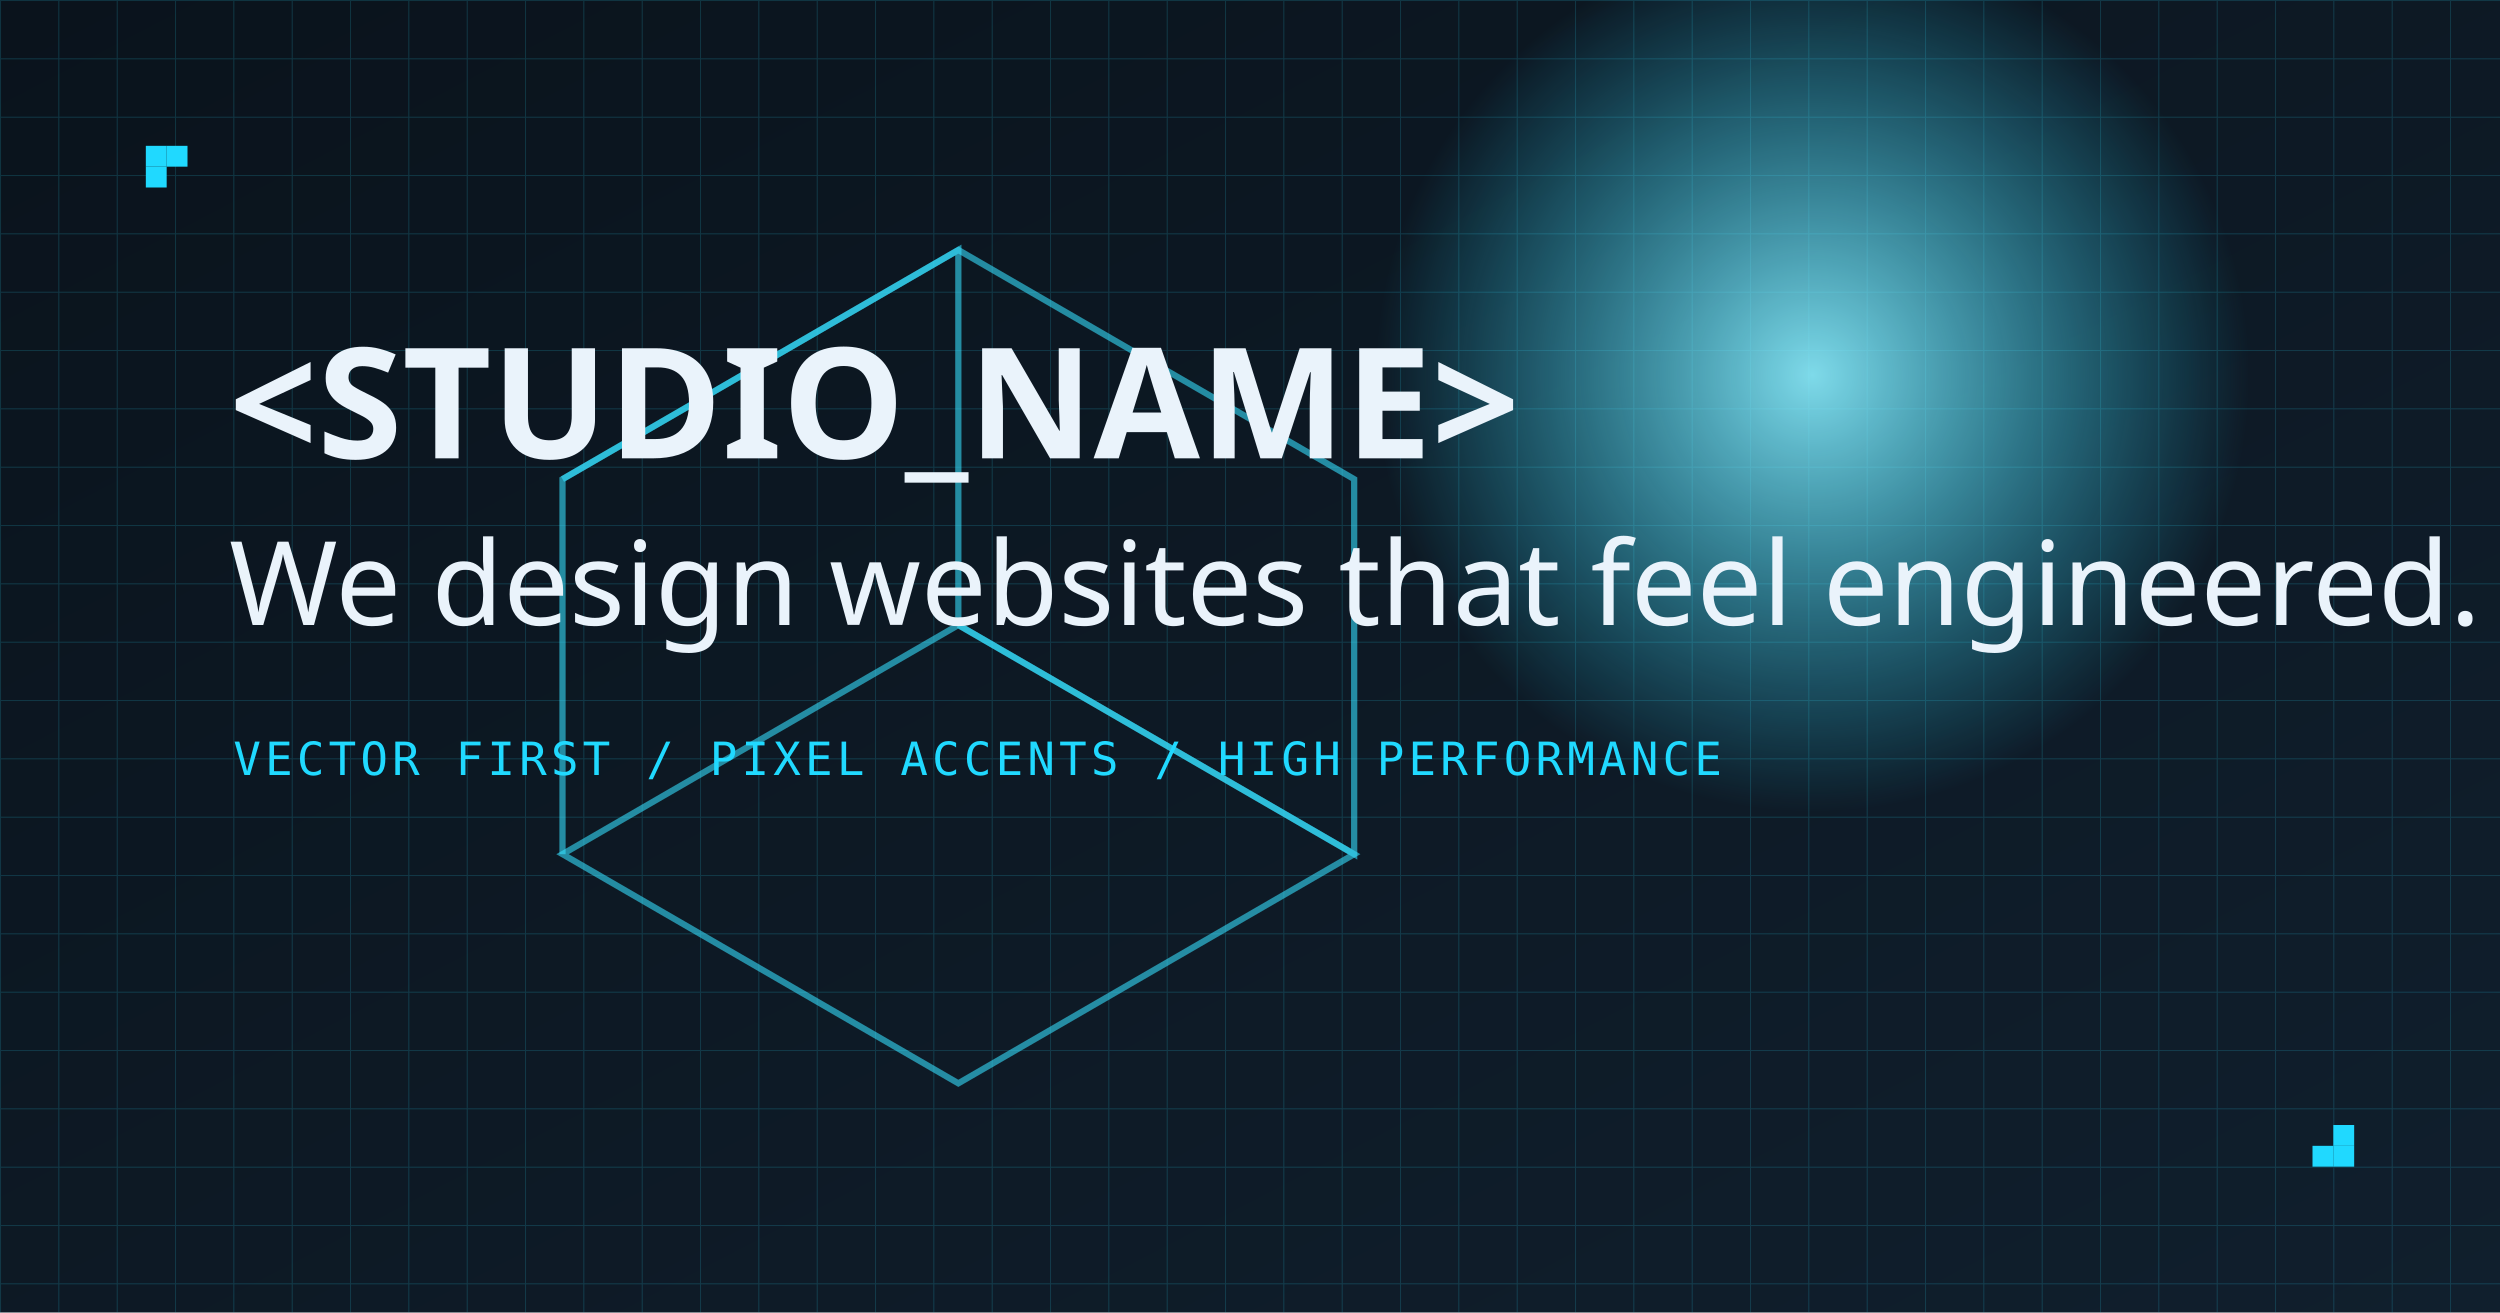
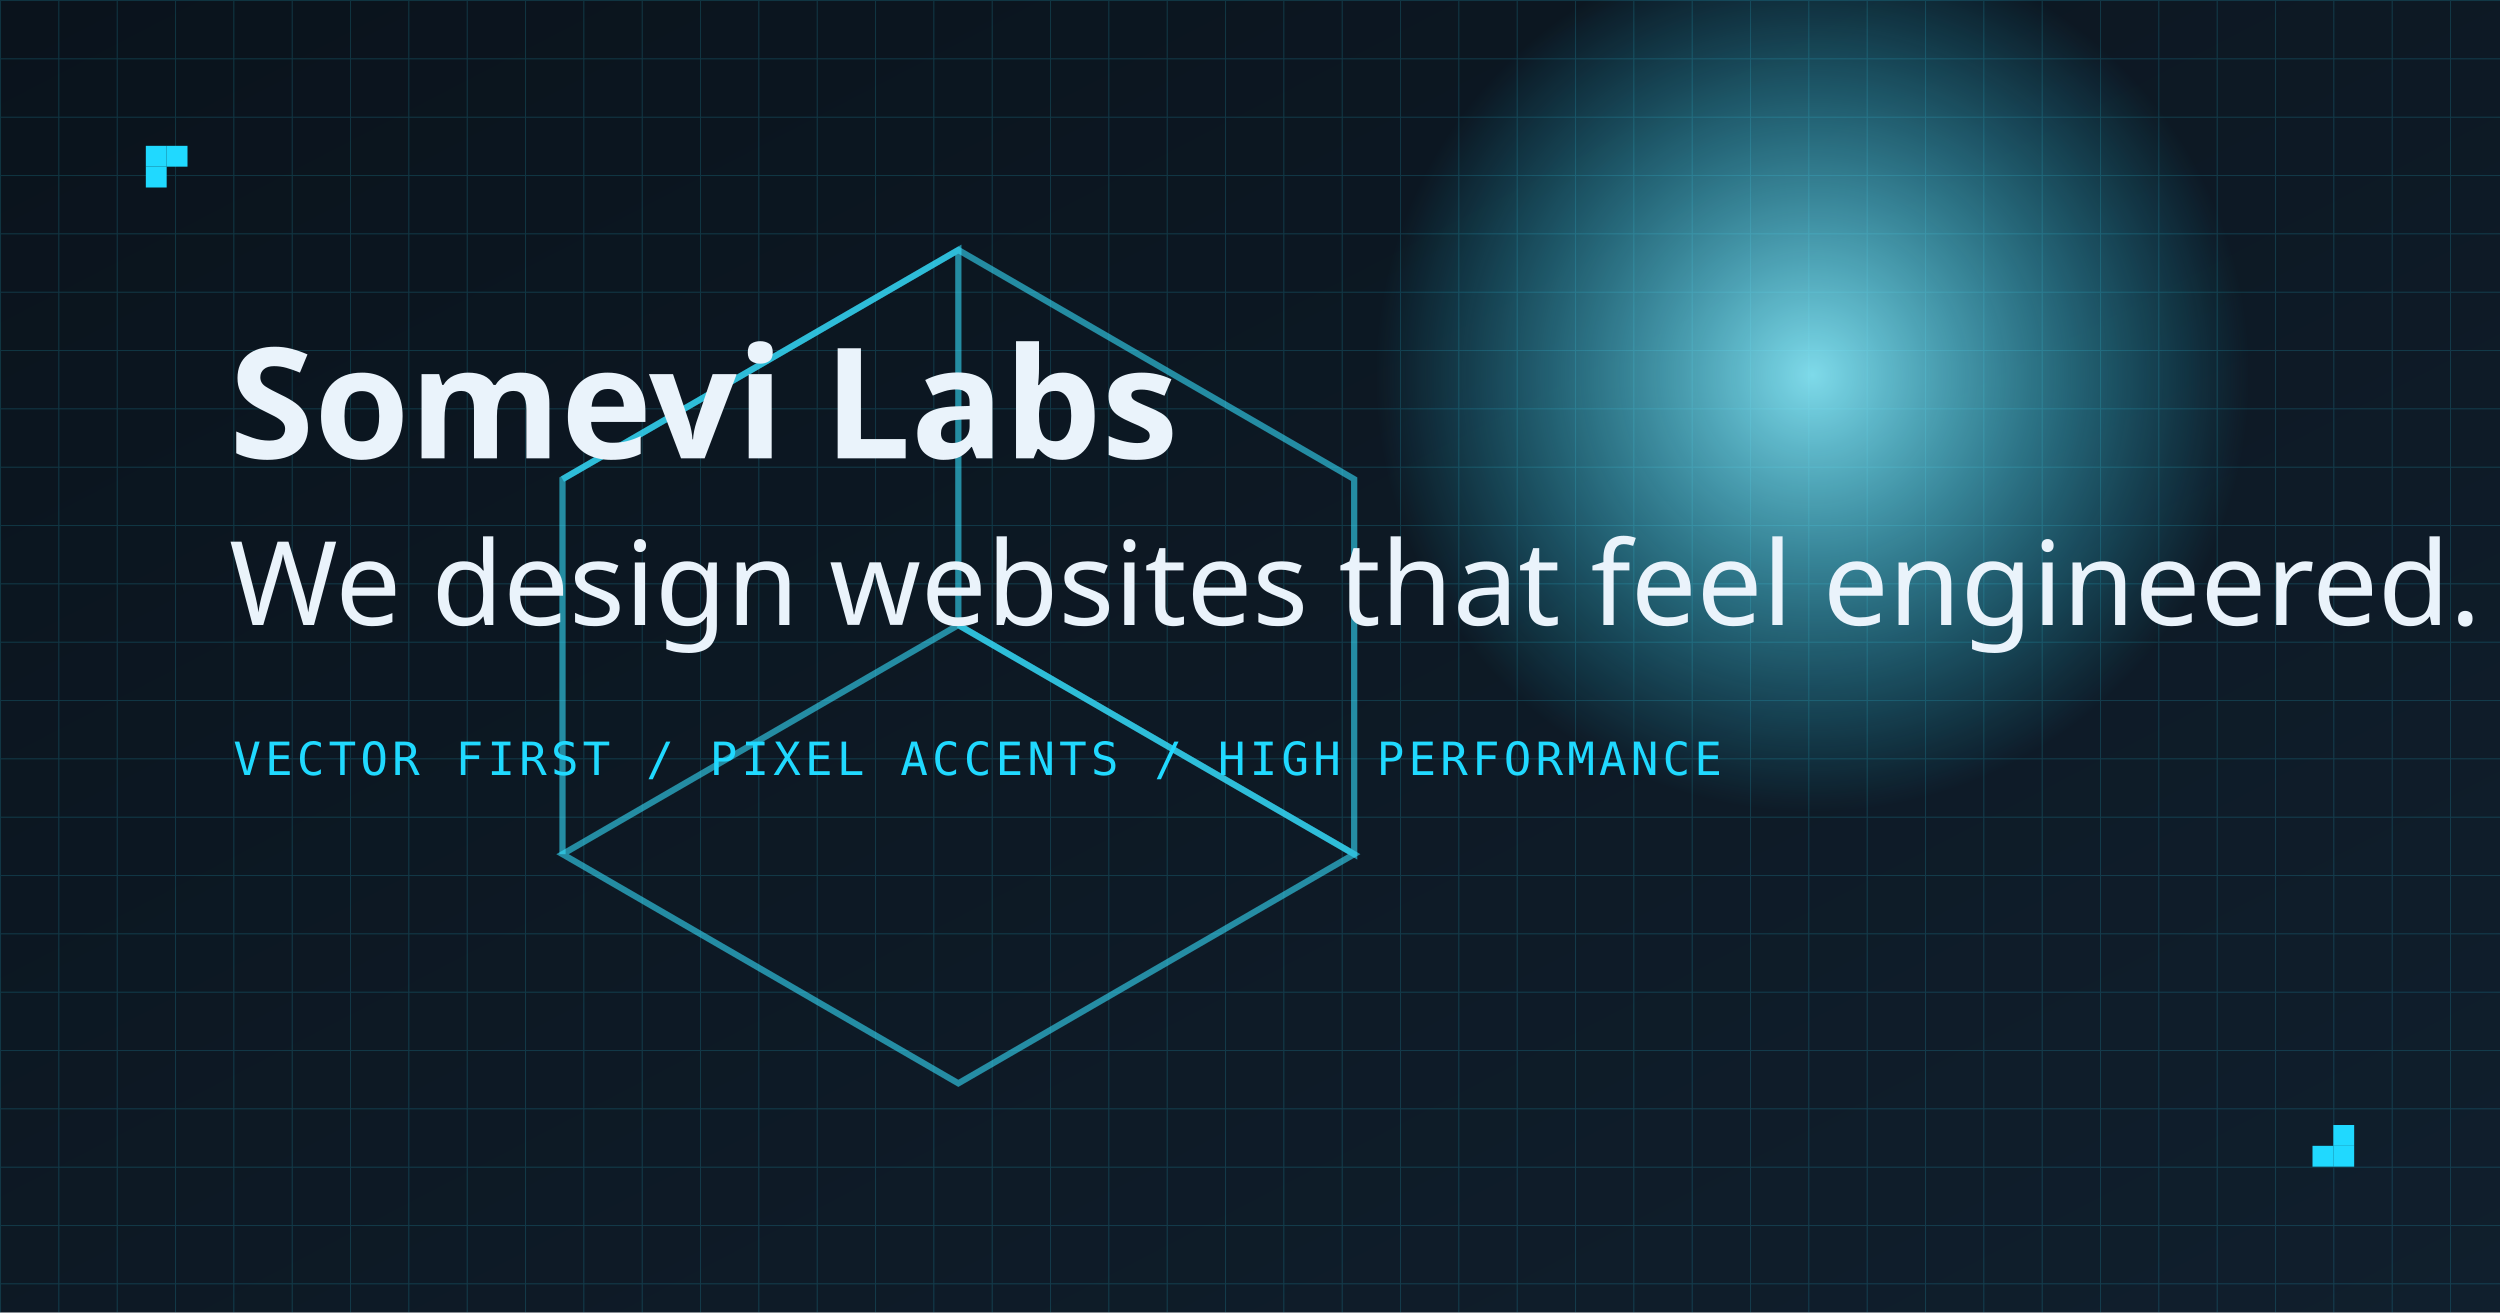
<svg xmlns="http://www.w3.org/2000/svg" width="1200" height="630" viewBox="0 0 1200 630" fill="none">
  <defs>
    <linearGradient id="bg" x1="0" y1="0" x2="1" y2="1">
      <stop offset="0%" stop-color="#0A131C" />
      <stop offset="100%" stop-color="#101F2D" />
    </linearGradient>
    <radialGradient id="orb" cx="0" cy="0" r="1" gradientUnits="userSpaceOnUse" gradientTransform="translate(870 180) rotate(90) scale(210)">
      <stop stop-color="#8BEFFF" stop-opacity="0.9" />
      <stop offset="1" stop-color="#20D9FF" stop-opacity="0" />
    </radialGradient>
    <pattern id="grid" width="28" height="28" patternUnits="userSpaceOnUse">
      <path d="M28 0H0V28" stroke="#2CDCFF" stroke-opacity="0.16" />
    </pattern>
  </defs>
  <rect width="1200" height="630" fill="url(#bg)" />
  <rect width="1200" height="630" fill="url(#grid)" />
  <circle cx="870" cy="180" r="210" fill="url(#orb)" />
  <g stroke="#36E0FF" stroke-opacity="0.58" stroke-width="3" fill="none">
    <path d="M270 410L460 300L650 410L460 520Z" />
    <path d="M270 410V230L460 120L460 300" />
    <path d="M460 300L650 410V230L460 120L270 230" />
  </g>
  <text x="110" y="220" fill="#EAF3FB" font-family="Space Grotesk, sans-serif" font-size="74" font-weight="600">
-     &lt;STUDIO_NAME&gt;
+     Somevi Labs
  </text>
  <text x="110" y="300" fill="#EAF3FB" font-family="Space Grotesk, sans-serif" font-size="56" font-weight="500">
    We design websites that feel engineered.
  </text>
  <text x="112" y="372" fill="#20D9FF" font-family="IBM Plex Mono, monospace" font-size="22" letter-spacing="2">
    VECTOR FIRST / PIXEL ACCENTS / HIGH PERFORMANCE
  </text>
  <rect x="70" y="70" width="10" height="10" fill="#20D9FF" />
  <rect x="80" y="70" width="10" height="10" fill="#20D9FF" />
  <rect x="70" y="80" width="10" height="10" fill="#20D9FF" />
  <rect x="1120" y="550" width="10" height="10" fill="#20D9FF" />
  <rect x="1110" y="550" width="10" height="10" fill="#20D9FF" />
  <rect x="1120" y="540" width="10" height="10" fill="#20D9FF" />
</svg>
